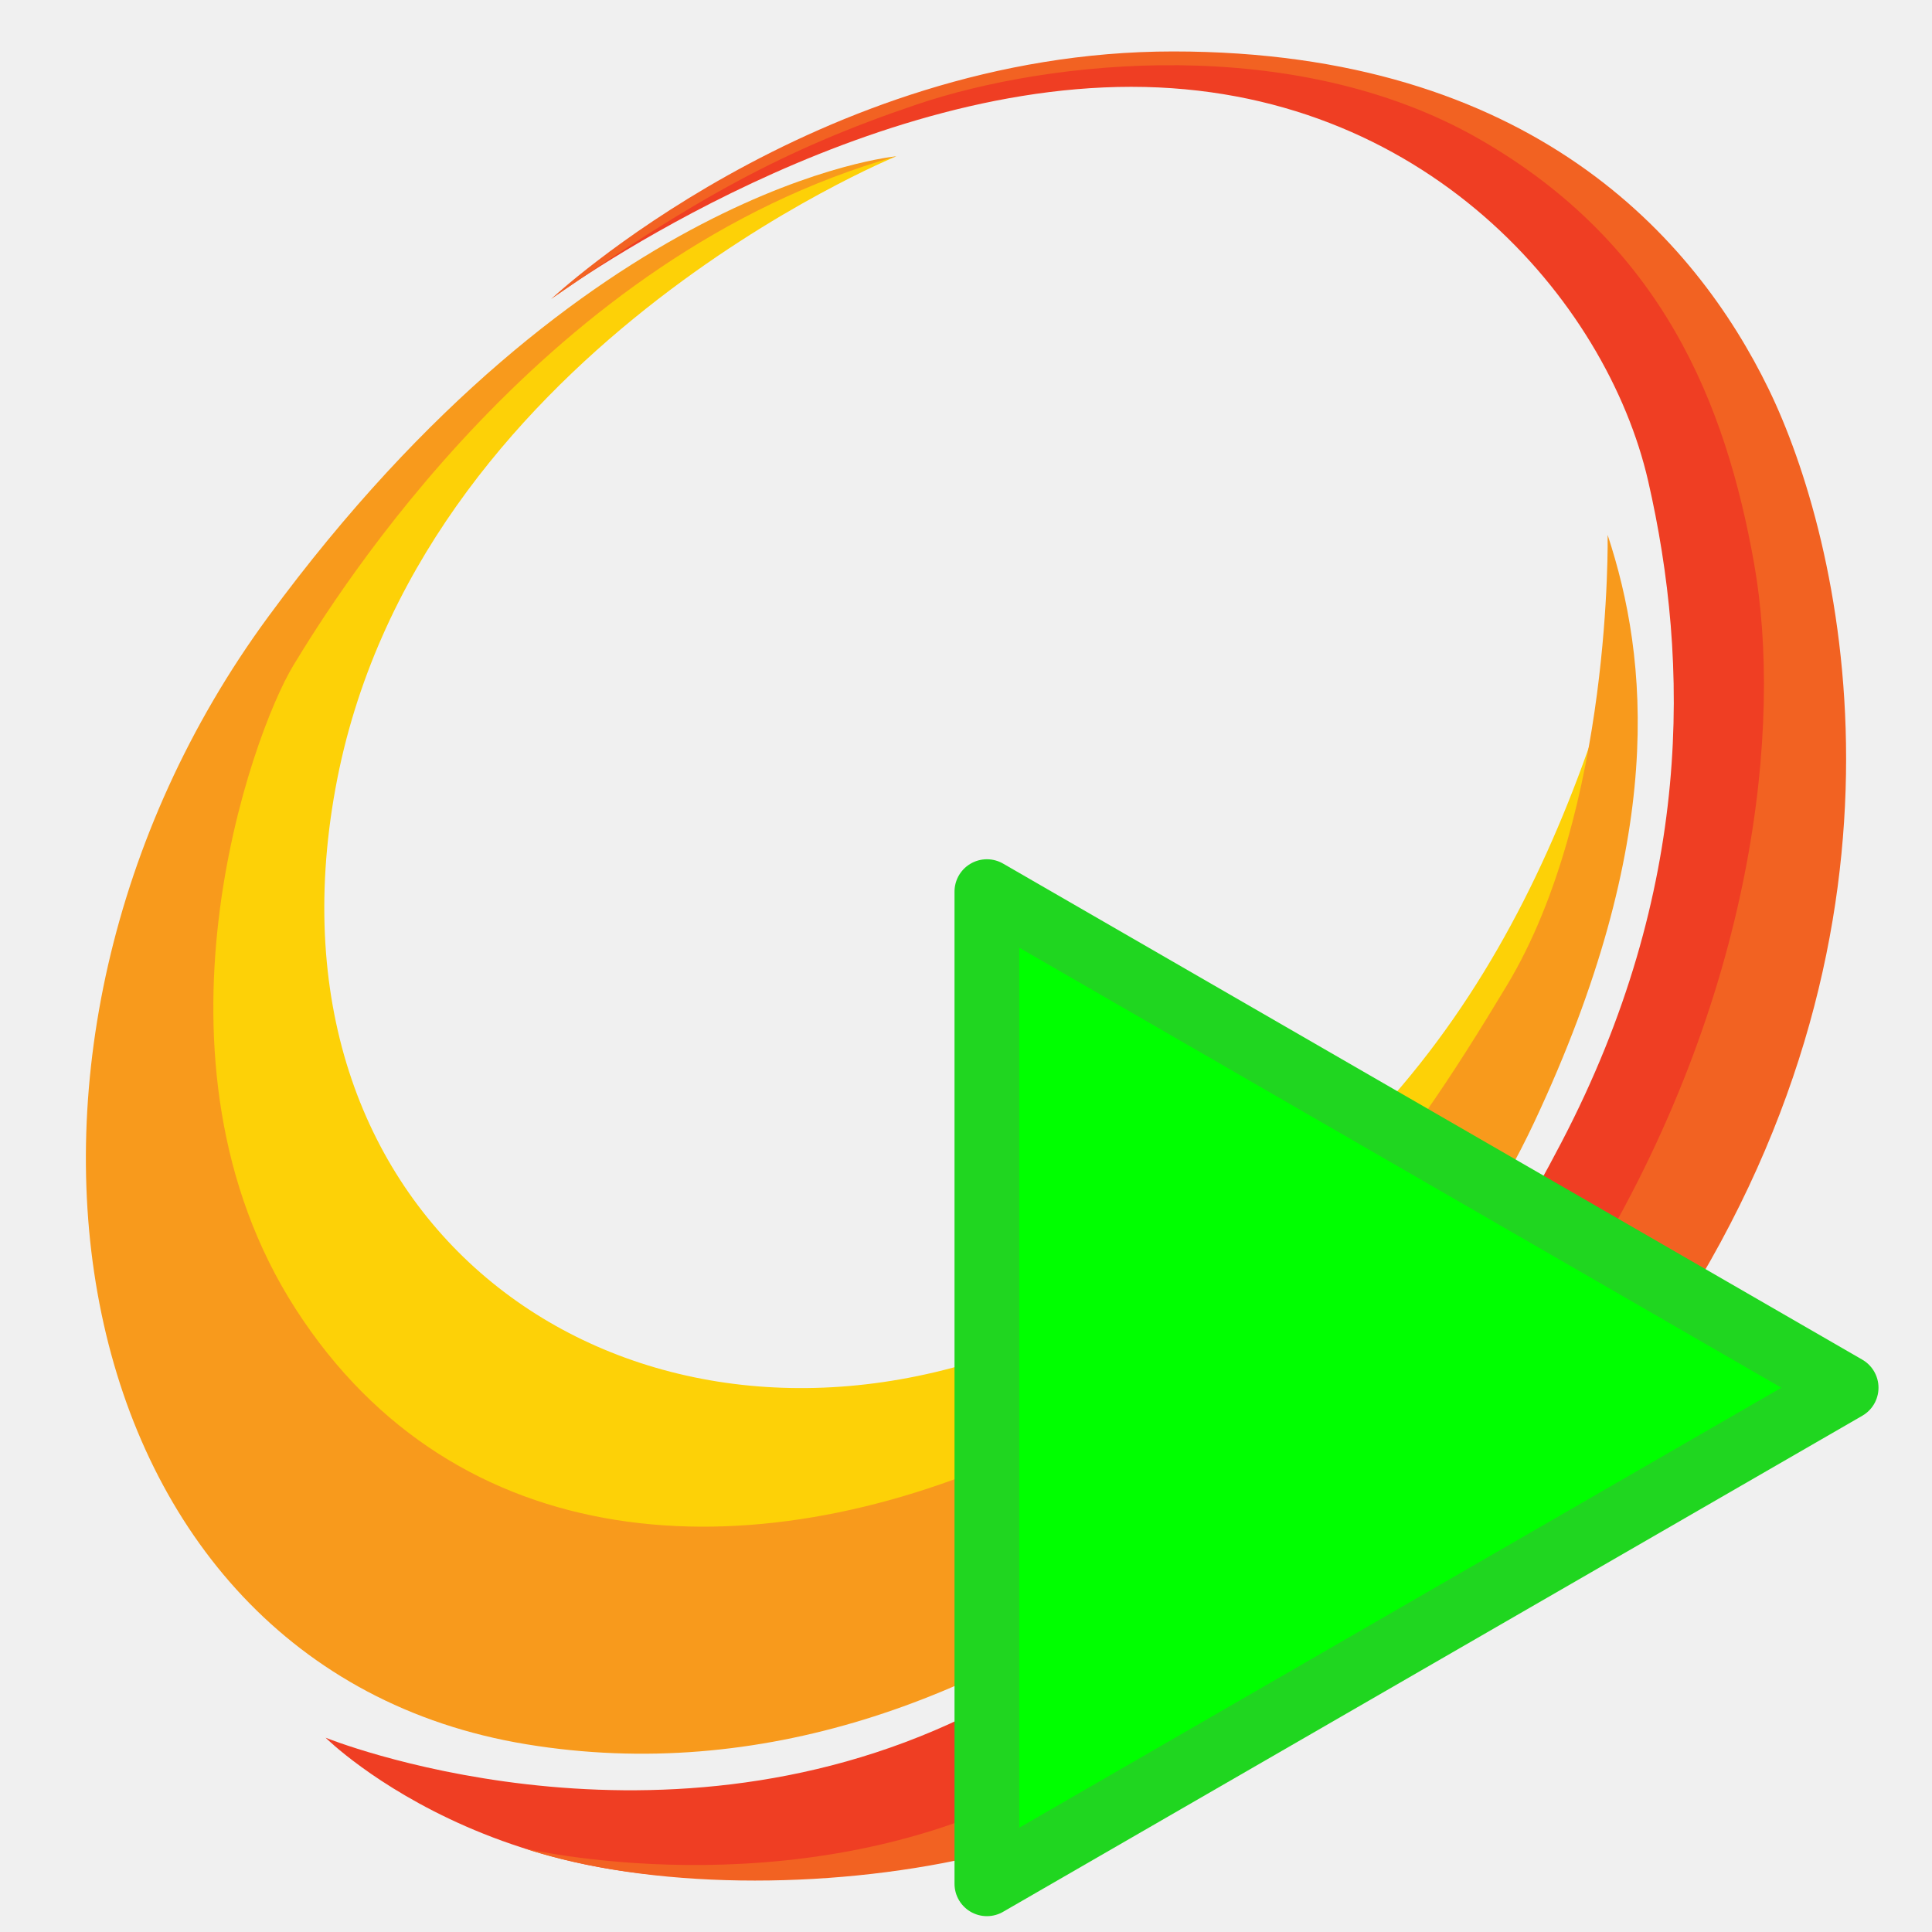
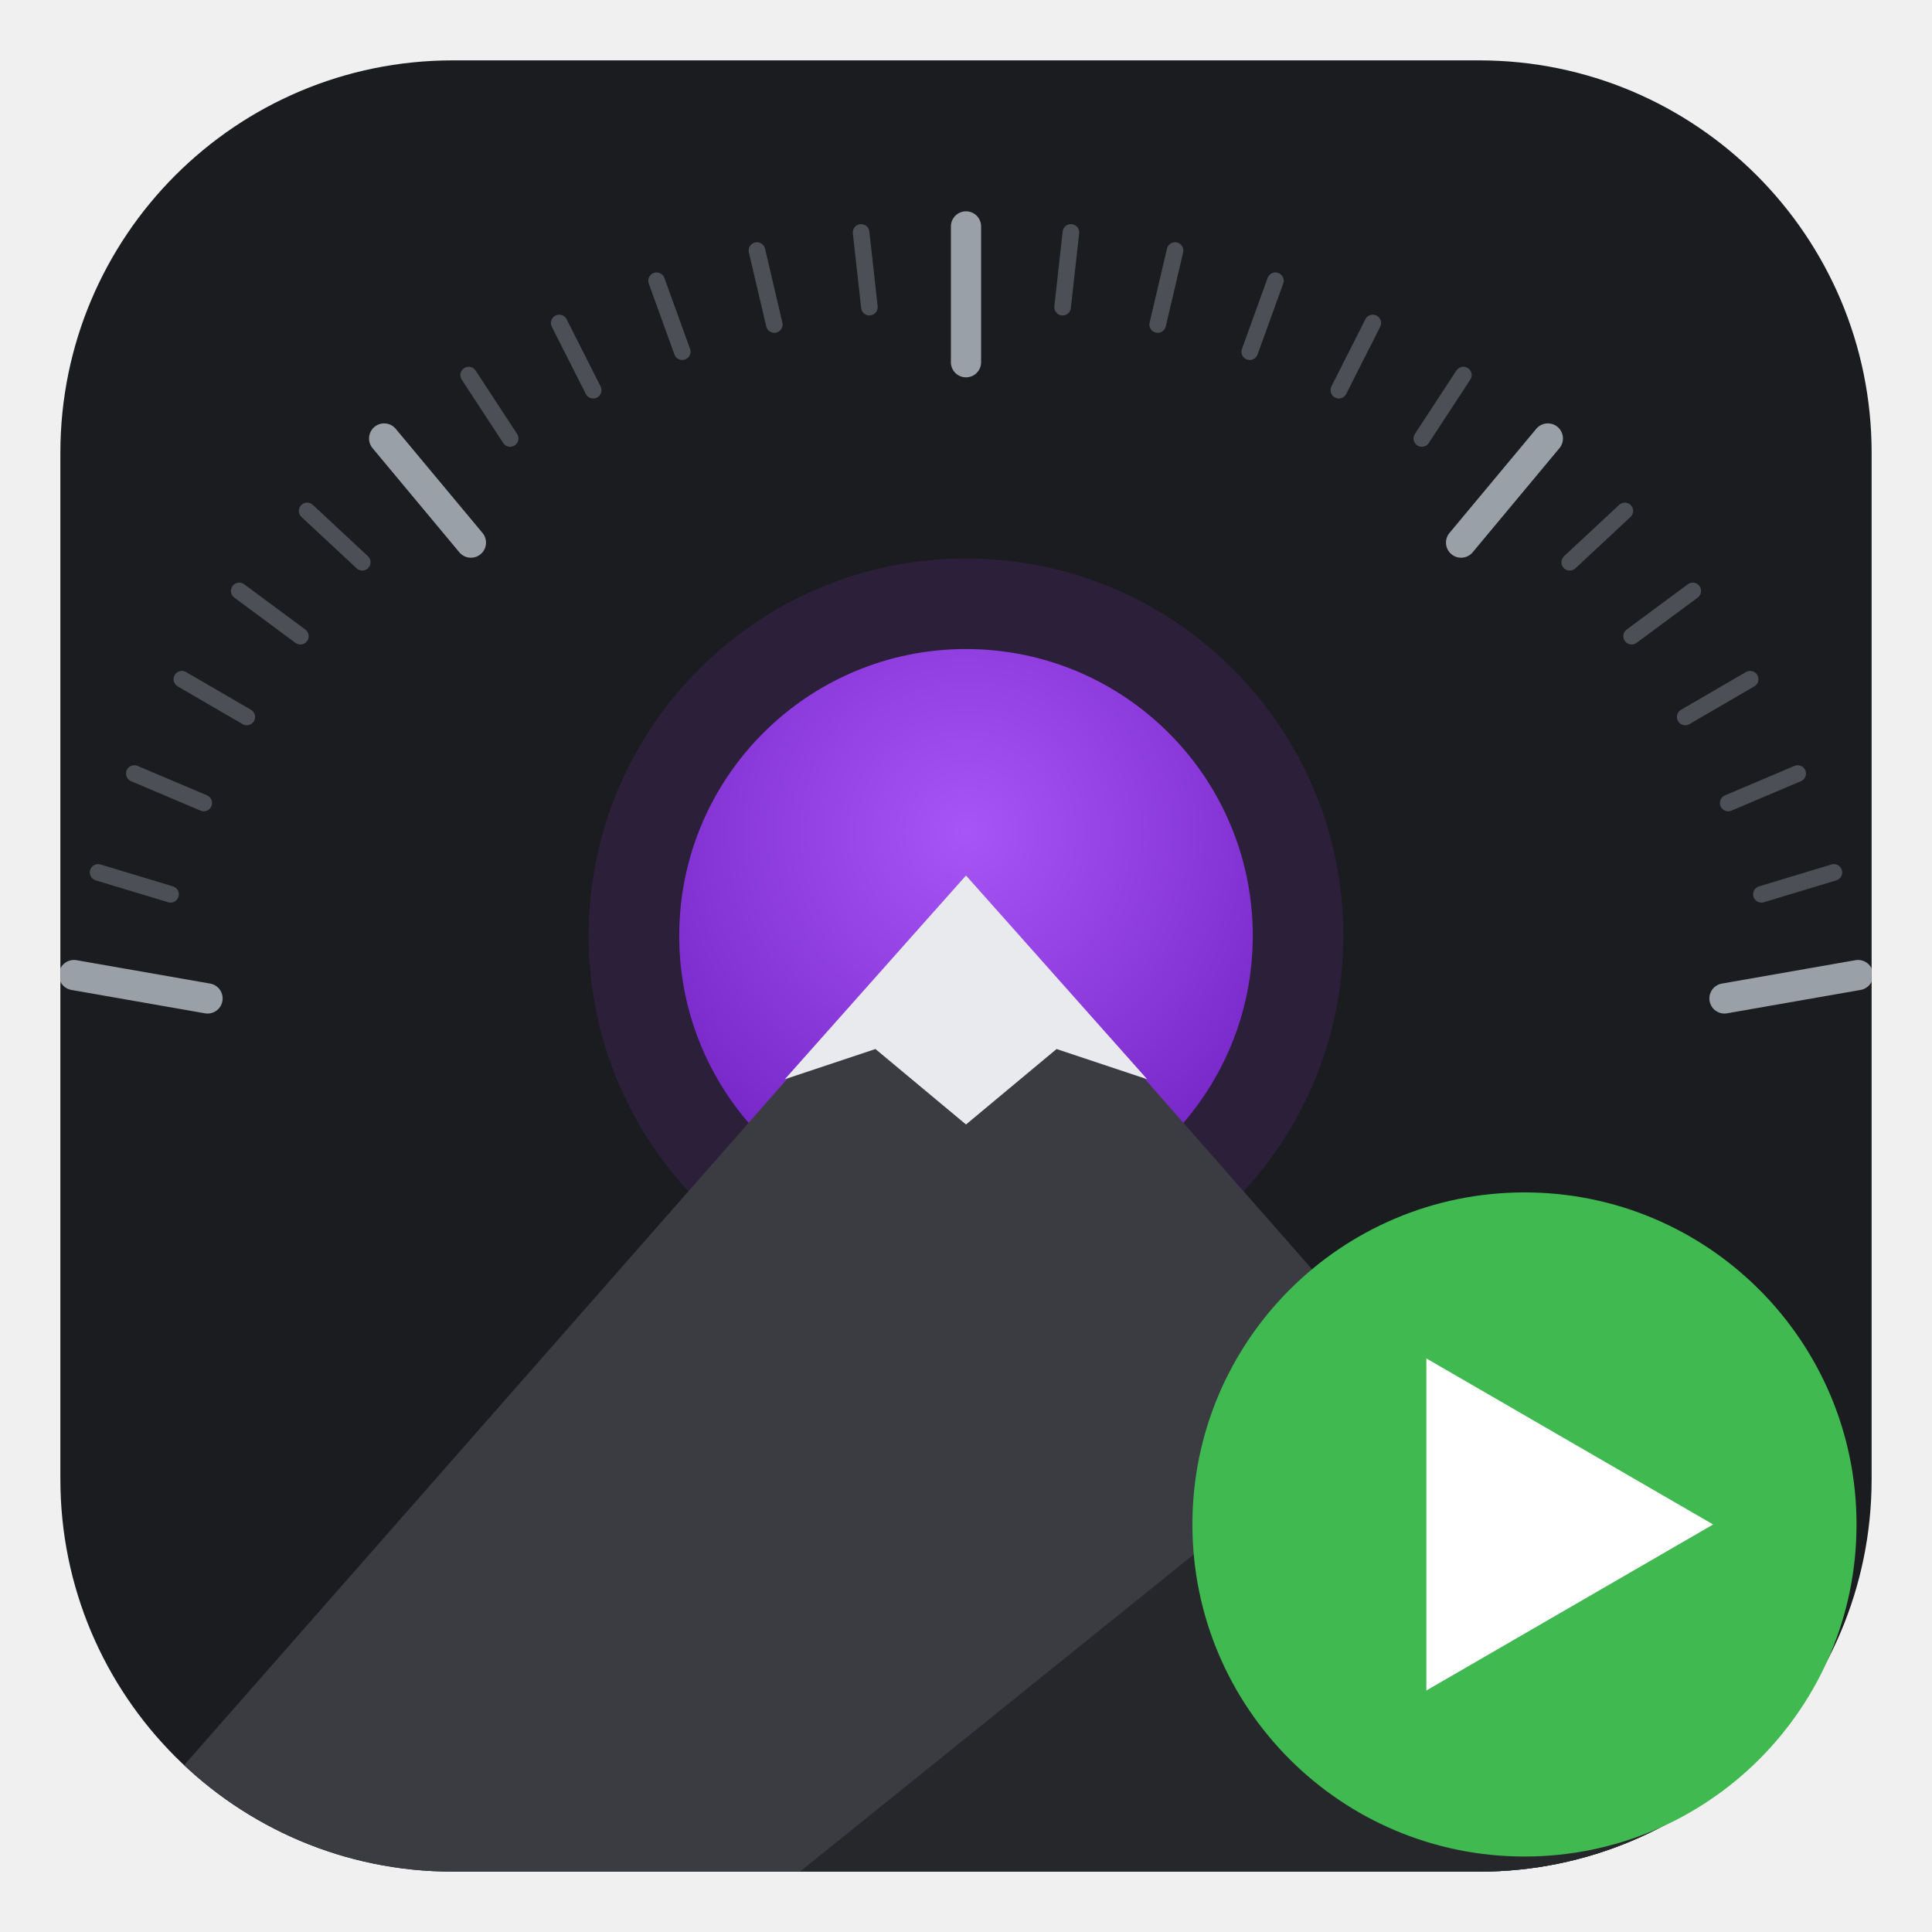
- <svg xmlns="http://www.w3.org/2000/svg" version="1.1" id="Sunshine_Logo" x="0px" y="0px" width="256px" height="256px" viewBox="0 0 256 256" style="enable-background:new 0 0 256 256;" xml:space="preserve">
-   <defs id="defs15" />
-   <style type="text/css" id="style2">
- 	.st0{fill:#FDD107;}
- 	.st1{fill:#F89A1C;}
- 	.st2{fill:#EF3E23;}
- 	.st3{fill:#F26222;}
- </style>
-   <path class="st0" d="M118.769,20.712c0,0-63.833,26-74.333,83.833s37.167,91.5,86.333,75.333  s70.333-51,81.833-87c0,0-9.333,100.5-96.167,115.5s-118.167-50-82.167-119.833  C44.269,67.045,80.519,29.629,118.769,20.712z" id="path4" />
-   <path class="st1" d="M118.769,20.712c0,0-41.125,3.667-83.25,61.042s-28.125,139.125,34.25,149.375  s115.875-44.875,133.5-82.375s15.167-61.458,9.75-77.875c0,0,0.667,36.417-13.333,59.667  s-29.75,46.333-65.083,62.167s-74.167,13.75-95.417-19.25s-5.917-76.083-0.292-85.333  S72.394,33.795,118.769,20.712z" id="path6" />
-   <path class="st2" d="M73.019,39.629c0,0,38.125-28.125,76.875-28.125s63,28.25,68.5,52.25s6,54.125-11.5,87.625  s-37.375,56-79.125,76.125s-84.625,2.75-84.625,2.75s25.977,25.875,71.051,16.5  c45.074-9.375,82.241-40.875,98.407-69.5s28.792-57.375,27.667-92.25s-23.75-54.5-31.25-60.25  s-23.188-17.812-58.188-16.562S86.456,29.816,73.019,39.629z" id="path8" />
-   <path class="st3" d="M73.019,39.629c0,0,35-32.812,82.437-32.812s69.188,24.812,78.875,44.688  s21.812,70-12.188,123s-74.625,67.375-93.625,71.625s-42.431,4.269-59.111-1.23  c0,0,35.195,8.397,66.778-7.437s51.667-32.167,74.083-68.833  s25.917-72.75,22.167-93.917s-12.167-42.417-36.5-56.333s-56.729-10.531-74.479-4.531  S91.988,26.41,73.019,39.629z" id="path10" />
-   <path style="fill:#00ff00;stroke:#20d620;stroke-width:7.602;stroke-linecap:round;stroke-linejoin:round;stroke-dasharray:none;stroke-opacity:1;paint-order:normal" id="path508" d="m 150.207,101.166 -50.429,29.115 -50.429,29.115 0,-58.23 0,-58.23 50.429,29.115 z" transform="matrix(1.128827,0,0,1.128827,75.06191,69.67946)" />
+ <svg xmlns="http://www.w3.org/2000/svg" viewBox="0 0 256 256">
+   <defs>
+     <radialGradient id="sun" cx="50%" cy="32%" r="72%">
+       <stop offset="0%" stop-color="#a855f7" />
+       <stop offset="100%" stop-color="#7222c2" />
+     </radialGradient>
+     <clipPath id="sq">
+       <rect x="8" y="8" width="240" height="240" rx="52" />
+     </clipPath>
+   </defs>
+   <rect x="8" y="8" width="240" height="240" rx="52" fill="#1b1c1f" />
+   <g clip-path="url(#sq)">
+     <line x1="27.5" y1="132.3" x2="9.8" y2="129.2" stroke="#9aa0a8" stroke-width="4" stroke-linecap="round" />
+     <line x1="22.6" y1="118.5" x2="13.0" y2="115.6" stroke="#4c4f55" stroke-width="2.2" stroke-linecap="round" />
+     <line x1="27.0" y1="106.4" x2="17.8" y2="102.5" stroke="#4c4f55" stroke-width="2.2" stroke-linecap="round" />
+     <line x1="32.7" y1="95.0" x2="24.1" y2="90.0" stroke="#4c4f55" stroke-width="2.2" stroke-linecap="round" />
+     <line x1="39.8" y1="84.3" x2="31.7" y2="78.3" stroke="#4c4f55" stroke-width="2.2" stroke-linecap="round" />
+     <line x1="48.0" y1="74.5" x2="40.7" y2="67.7" stroke="#4c4f55" stroke-width="2.2" stroke-linecap="round" />
+     <line x1="62.4" y1="71.9" x2="50.9" y2="58.1" stroke="#9aa0a8" stroke-width="4" stroke-linecap="round" />
+     <line x1="67.6" y1="58.1" x2="62.1" y2="49.7" stroke="#4c4f55" stroke-width="2.2" stroke-linecap="round" />
+     <line x1="78.6" y1="51.7" x2="74.1" y2="42.8" stroke="#4c4f55" stroke-width="2.2" stroke-linecap="round" />
+     <line x1="90.4" y1="46.6" x2="87.0" y2="37.2" stroke="#4c4f55" stroke-width="2.2" stroke-linecap="round" />
+     <line x1="102.6" y1="43.0" x2="100.3" y2="33.2" stroke="#4c4f55" stroke-width="2.2" stroke-linecap="round" />
+     <line x1="115.2" y1="40.7" x2="114.1" y2="30.8" stroke="#4c4f55" stroke-width="2.2" stroke-linecap="round" />
+     <line x1="128.0" y1="48.0" x2="128.0" y2="30.0" stroke="#9aa0a8" stroke-width="4" stroke-linecap="round" />
+     <line x1="140.8" y1="40.7" x2="141.9" y2="30.8" stroke="#4c4f55" stroke-width="2.2" stroke-linecap="round" />
+     <line x1="153.4" y1="43.0" x2="155.7" y2="33.2" stroke="#4c4f55" stroke-width="2.2" stroke-linecap="round" />
+     <line x1="165.6" y1="46.6" x2="169.0" y2="37.2" stroke="#4c4f55" stroke-width="2.2" stroke-linecap="round" />
+     <line x1="177.4" y1="51.7" x2="181.9" y2="42.8" stroke="#4c4f55" stroke-width="2.2" stroke-linecap="round" />
+     <line x1="188.4" y1="58.1" x2="193.9" y2="49.7" stroke="#4c4f55" stroke-width="2.2" stroke-linecap="round" />
+     <line x1="193.6" y1="71.9" x2="205.1" y2="58.1" stroke="#9aa0a8" stroke-width="4" stroke-linecap="round" />
+     <line x1="208.0" y1="74.5" x2="215.3" y2="67.7" stroke="#4c4f55" stroke-width="2.2" stroke-linecap="round" />
+     <line x1="216.2" y1="84.3" x2="224.3" y2="78.3" stroke="#4c4f55" stroke-width="2.2" stroke-linecap="round" />
+     <line x1="223.3" y1="95.0" x2="231.9" y2="90.0" stroke="#4c4f55" stroke-width="2.2" stroke-linecap="round" />
+     <line x1="229.0" y1="106.4" x2="238.2" y2="102.5" stroke="#4c4f55" stroke-width="2.2" stroke-linecap="round" />
+     <line x1="233.4" y1="118.5" x2="243.0" y2="115.6" stroke="#4c4f55" stroke-width="2.2" stroke-linecap="round" />
+     <line x1="228.5" y1="132.3" x2="246.2" y2="129.2" stroke="#9aa0a8" stroke-width="4" stroke-linecap="round" />
+     <circle cx="128" cy="124" r="50" fill="#8b30d9" opacity="0.15" />
+     <circle cx="128" cy="124" r="38" fill="url(#sun)" />
+     <polygon points="128,116 244,248 12,248" fill="#3a3c42" />
+     <polygon points="128,116 152,143 140,139 128,149 116,139 104,143" fill="#e8eaee" />
+     <polygon points="178,190 250,248 106,248" fill="#26272b" />
+   </g>
+   <circle cx="202" cy="202" r="44" fill="#3FB950" />
+   <polygon points="189,180 189,224 227,202" fill="#fff" />
</svg>
